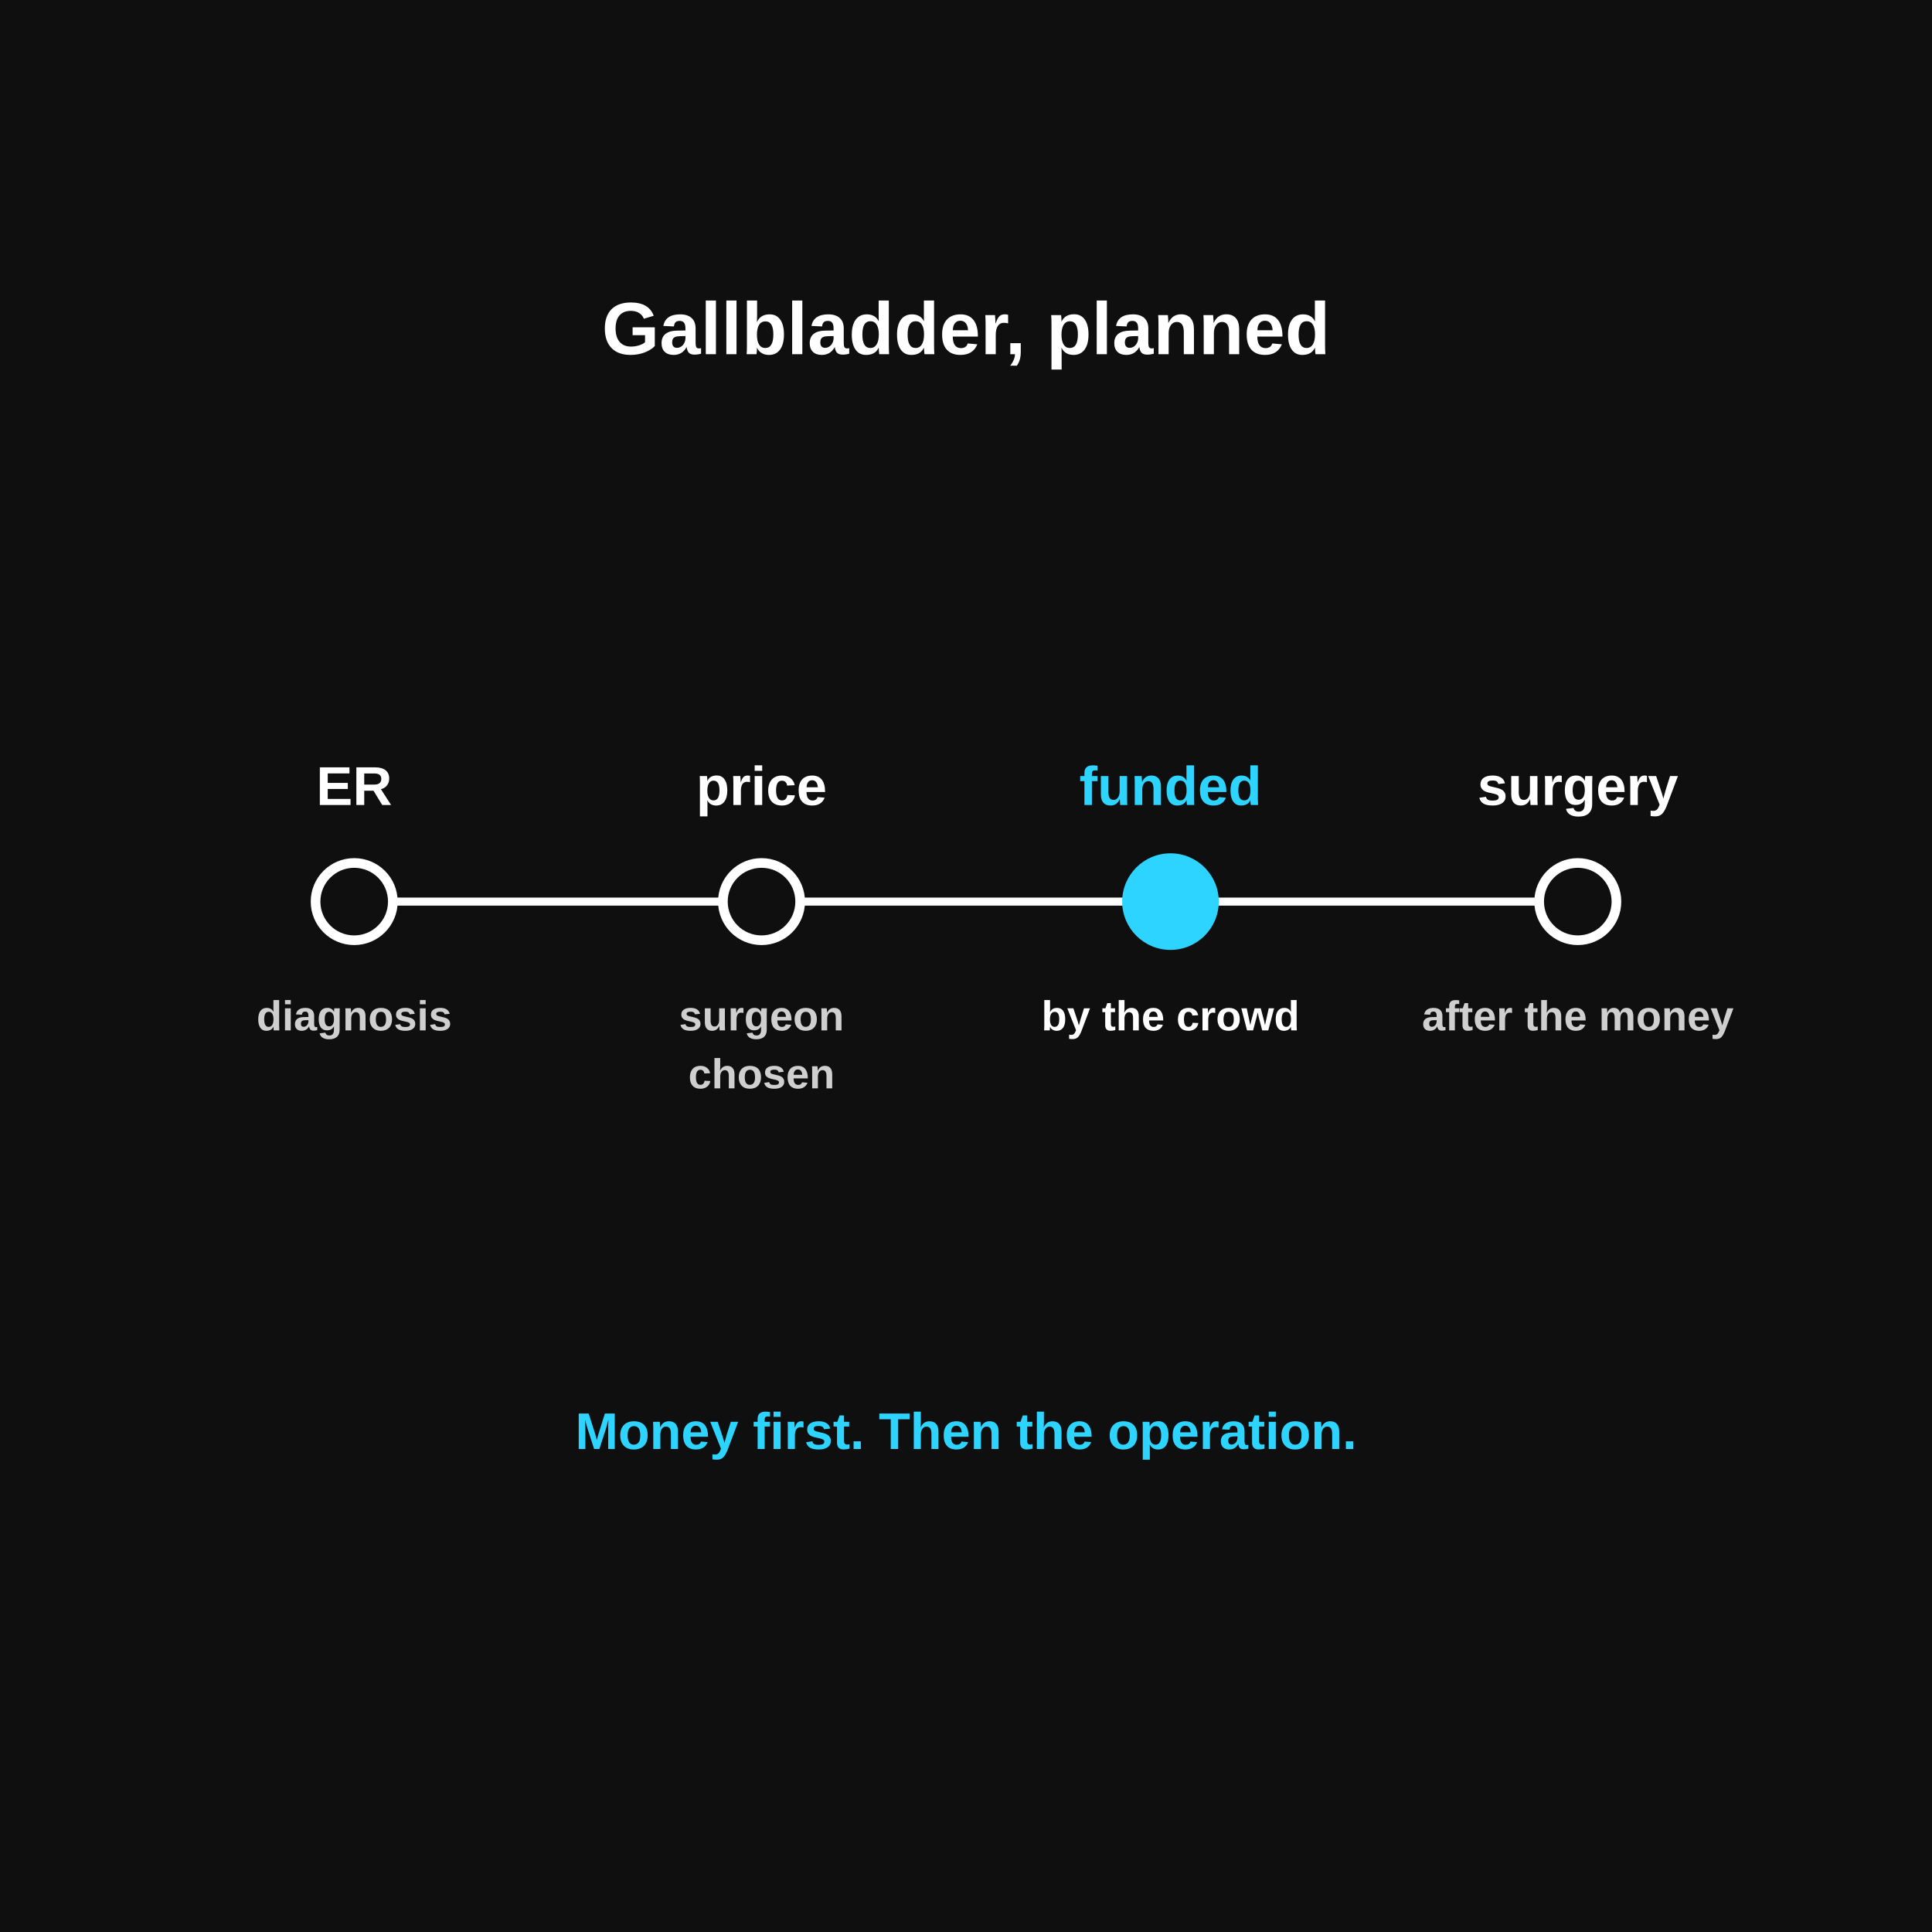
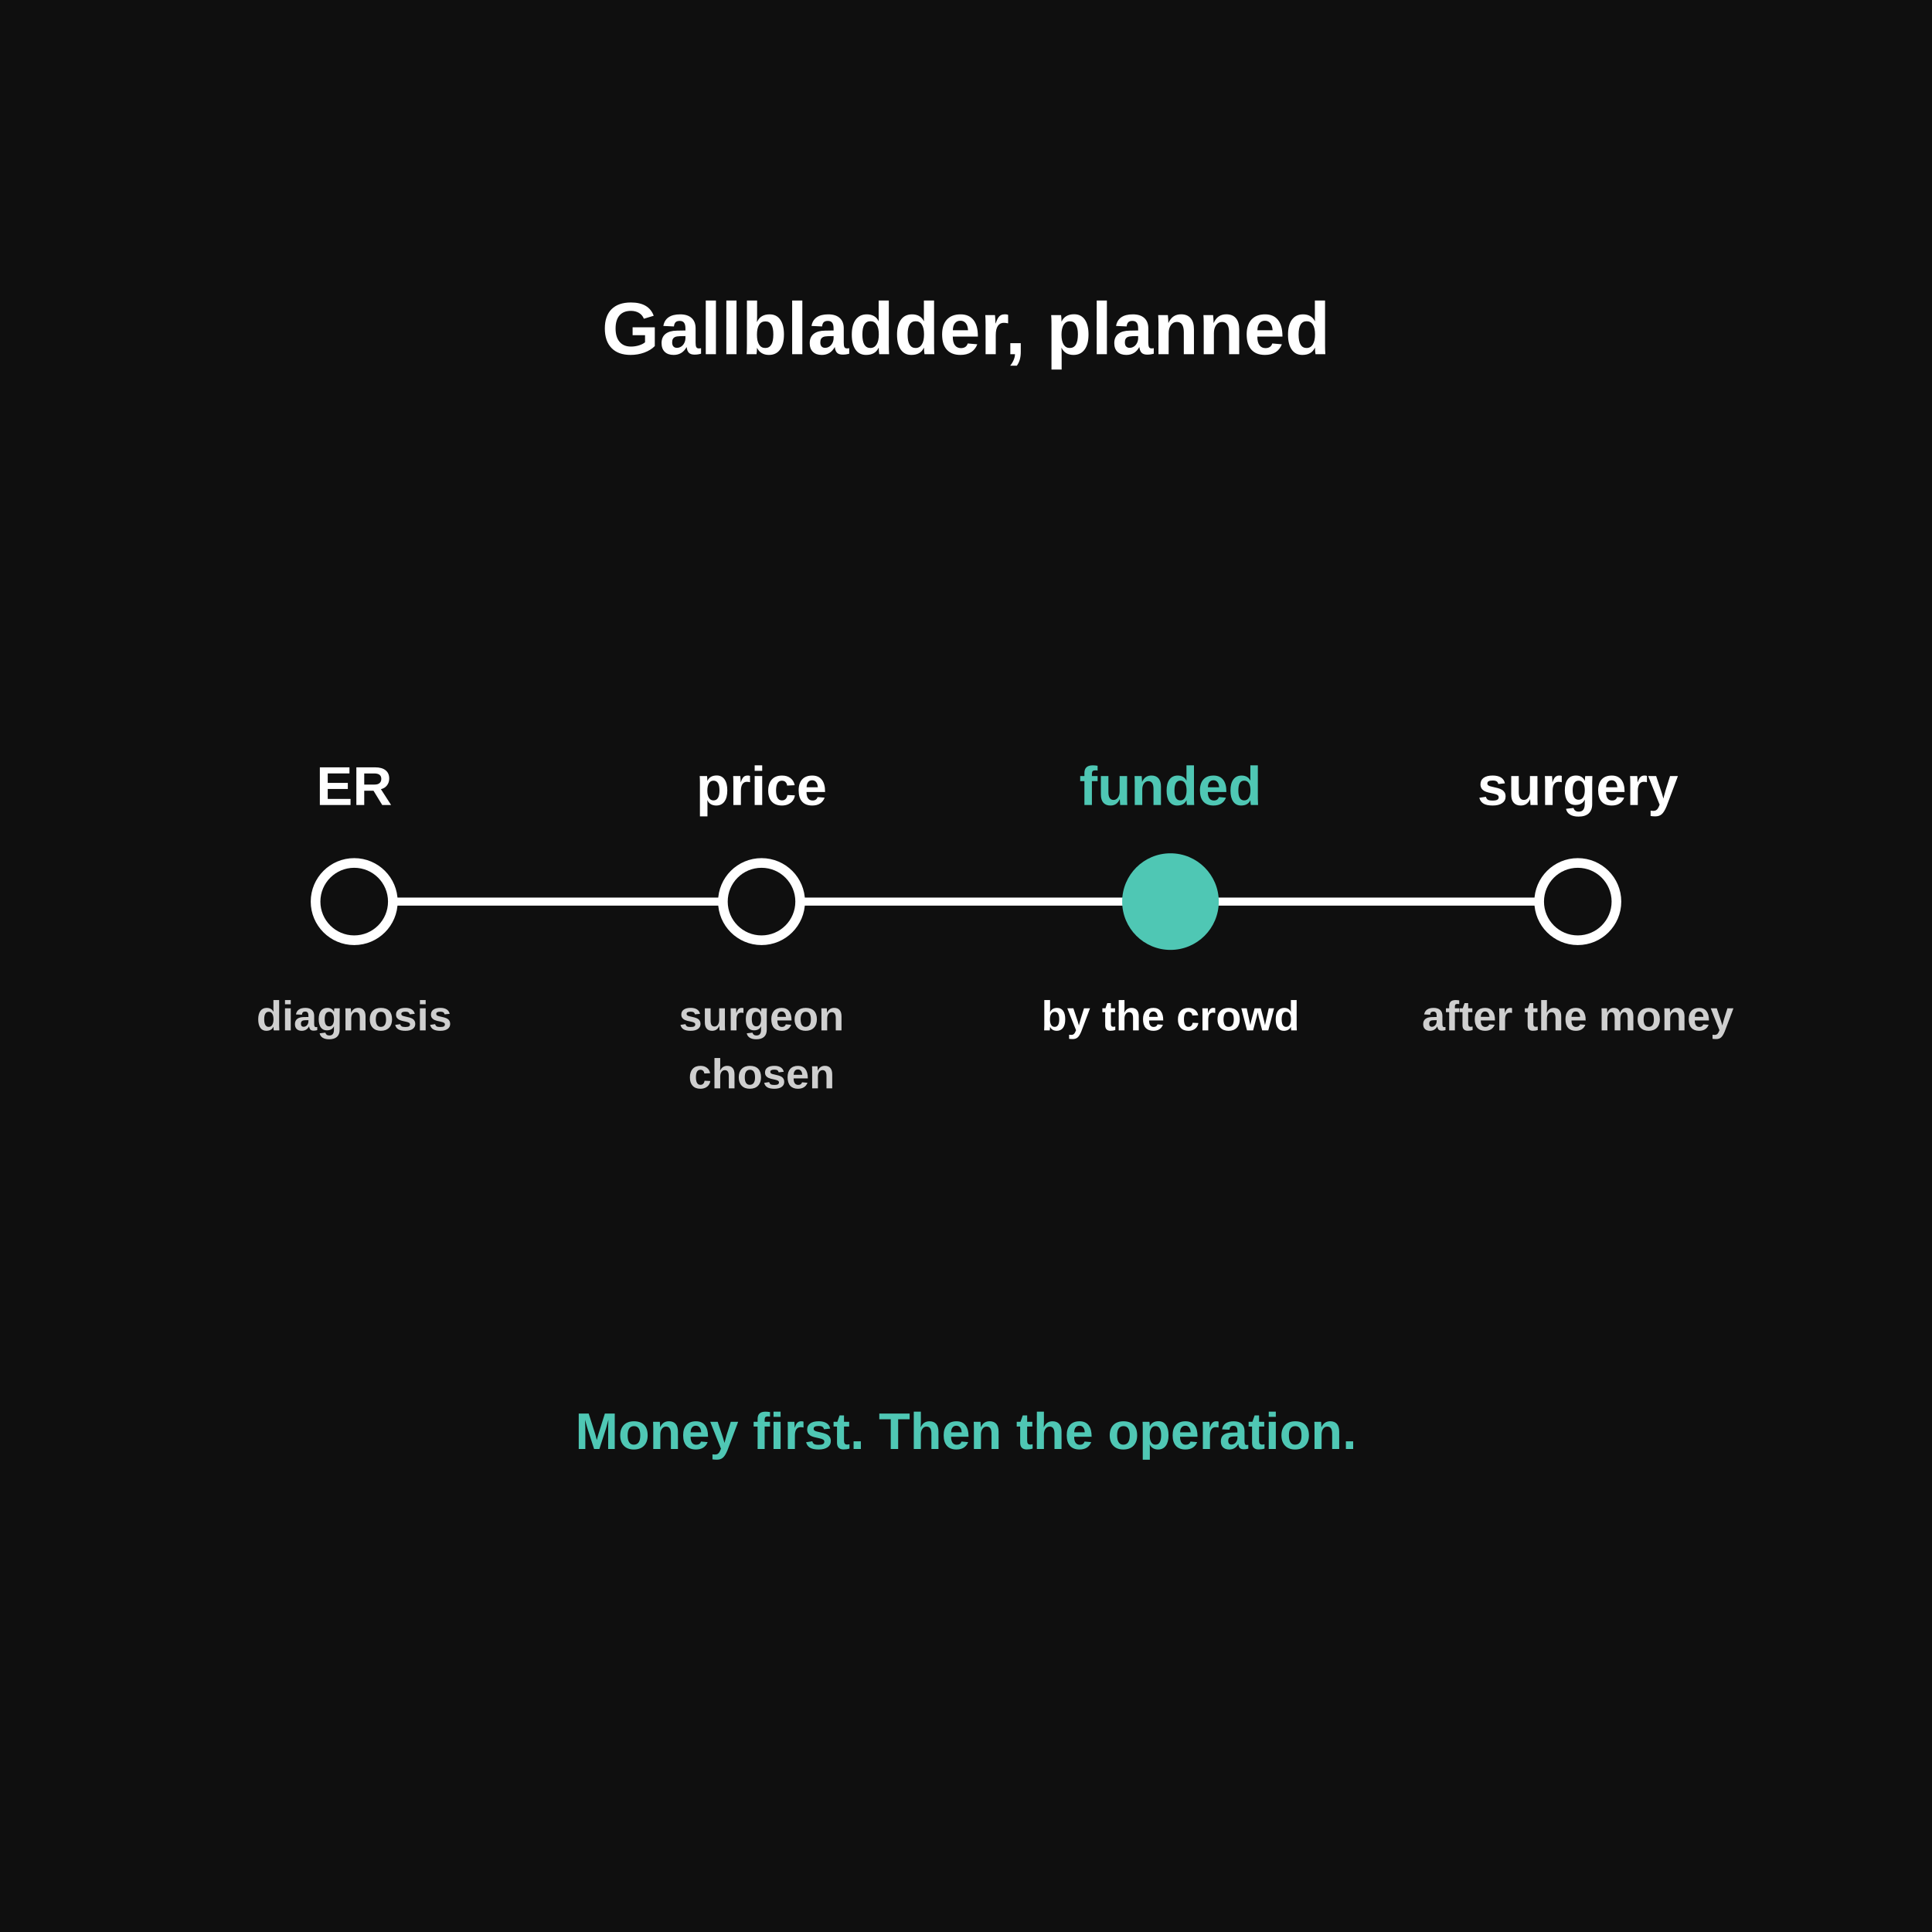
<svg xmlns="http://www.w3.org/2000/svg" viewBox="0 0 1200 1200" font-family="Manrope, 'Helvetica Neue', Arial, sans-serif">
  <rect width="1200" height="1200" fill="#0F0F0F" />
  <text x="600" y="220" text-anchor="middle" font-size="46" font-weight="800" fill="#FFFFFF">Gallbladder, planned</text>
  <line x1="220" y1="560" x2="980" y2="560" stroke="#FFFFFF" stroke-width="5" />
  <circle cx="220" cy="560" r="24" fill="#0F0F0F" stroke="#FFFFFF" stroke-width="6" />
  <text x="220" y="500" text-anchor="middle" font-size="34" font-weight="800" fill="#FFFFFF">ER</text>
  <text x="220" y="640" text-anchor="middle" font-size="26" font-weight="700" fill="#FFFFFF" fill-opacity="0.8">diagnosis</text>
  <circle cx="473" cy="560" r="24" fill="#0F0F0F" stroke="#FFFFFF" stroke-width="6" />
  <text x="473" y="500" text-anchor="middle" font-size="34" font-weight="800" fill="#FFFFFF">price</text>
  <text x="473" y="640" text-anchor="middle" font-size="26" font-weight="700" fill="#FFFFFF" fill-opacity="0.8">surgeon</text>
  <text x="473" y="676" text-anchor="middle" font-size="26" font-weight="700" fill="#FFFFFF" fill-opacity="0.8">chosen</text>
-   <circle cx="727" cy="560" r="30" fill="#2DD4FF" />
-   <text x="727" y="500" text-anchor="middle" font-size="34" font-weight="800" fill="#2DD4FF">funded</text>
+   <circle cx="727" cy="560" r="30" fill="#4FC7B4" />
+   <text x="727" y="500" text-anchor="middle" font-size="34" font-weight="800" fill="#4FC7B4">funded</text>
  <text x="727" y="640" text-anchor="middle" font-size="26" font-weight="700" fill="#FFFFFF">by the crowd</text>
  <circle cx="980" cy="560" r="24" fill="#0F0F0F" stroke="#FFFFFF" stroke-width="6" />
  <text x="980" y="500" text-anchor="middle" font-size="34" font-weight="800" fill="#FFFFFF">surgery</text>
  <text x="980" y="640" text-anchor="middle" font-size="26" font-weight="700" fill="#FFFFFF" fill-opacity="0.8">after the money</text>
-   <text x="600" y="900" text-anchor="middle" font-size="32" font-weight="800" fill="#2DD4FF">Money first. Then the operation.</text>
+   <text x="600" y="900" text-anchor="middle" font-size="32" font-weight="800" fill="#4FC7B4">Money first. Then the operation.</text>
</svg>
